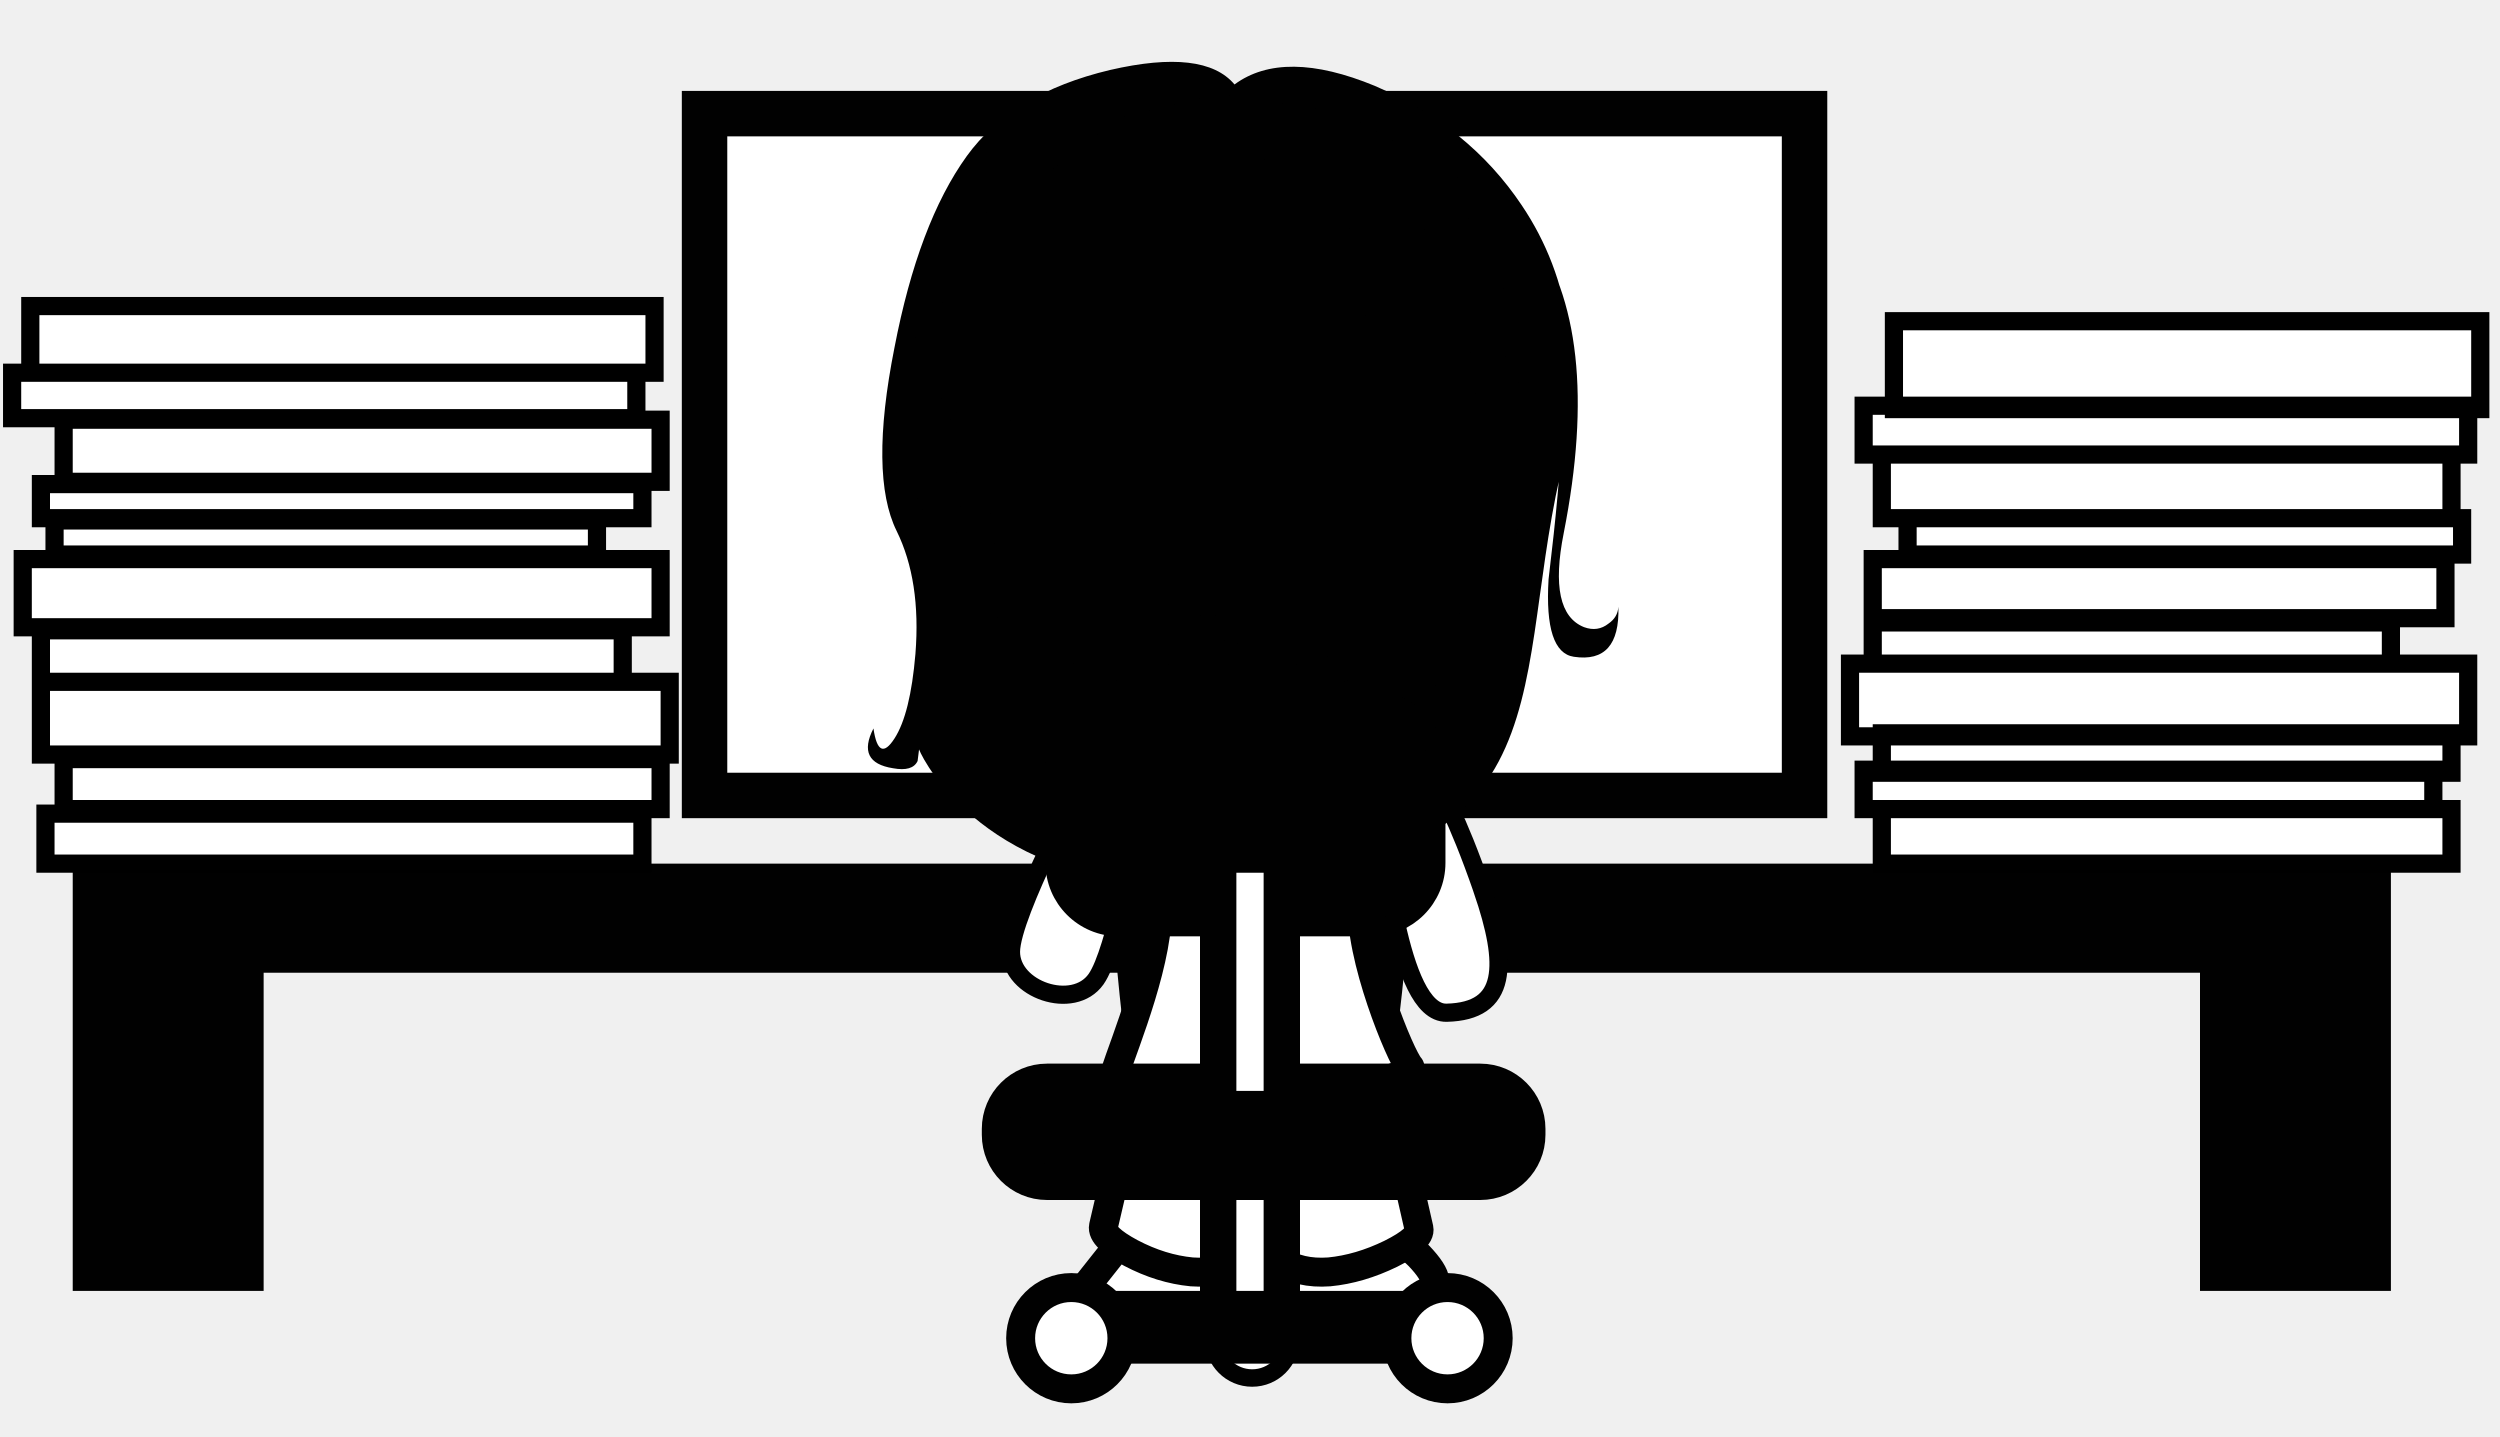
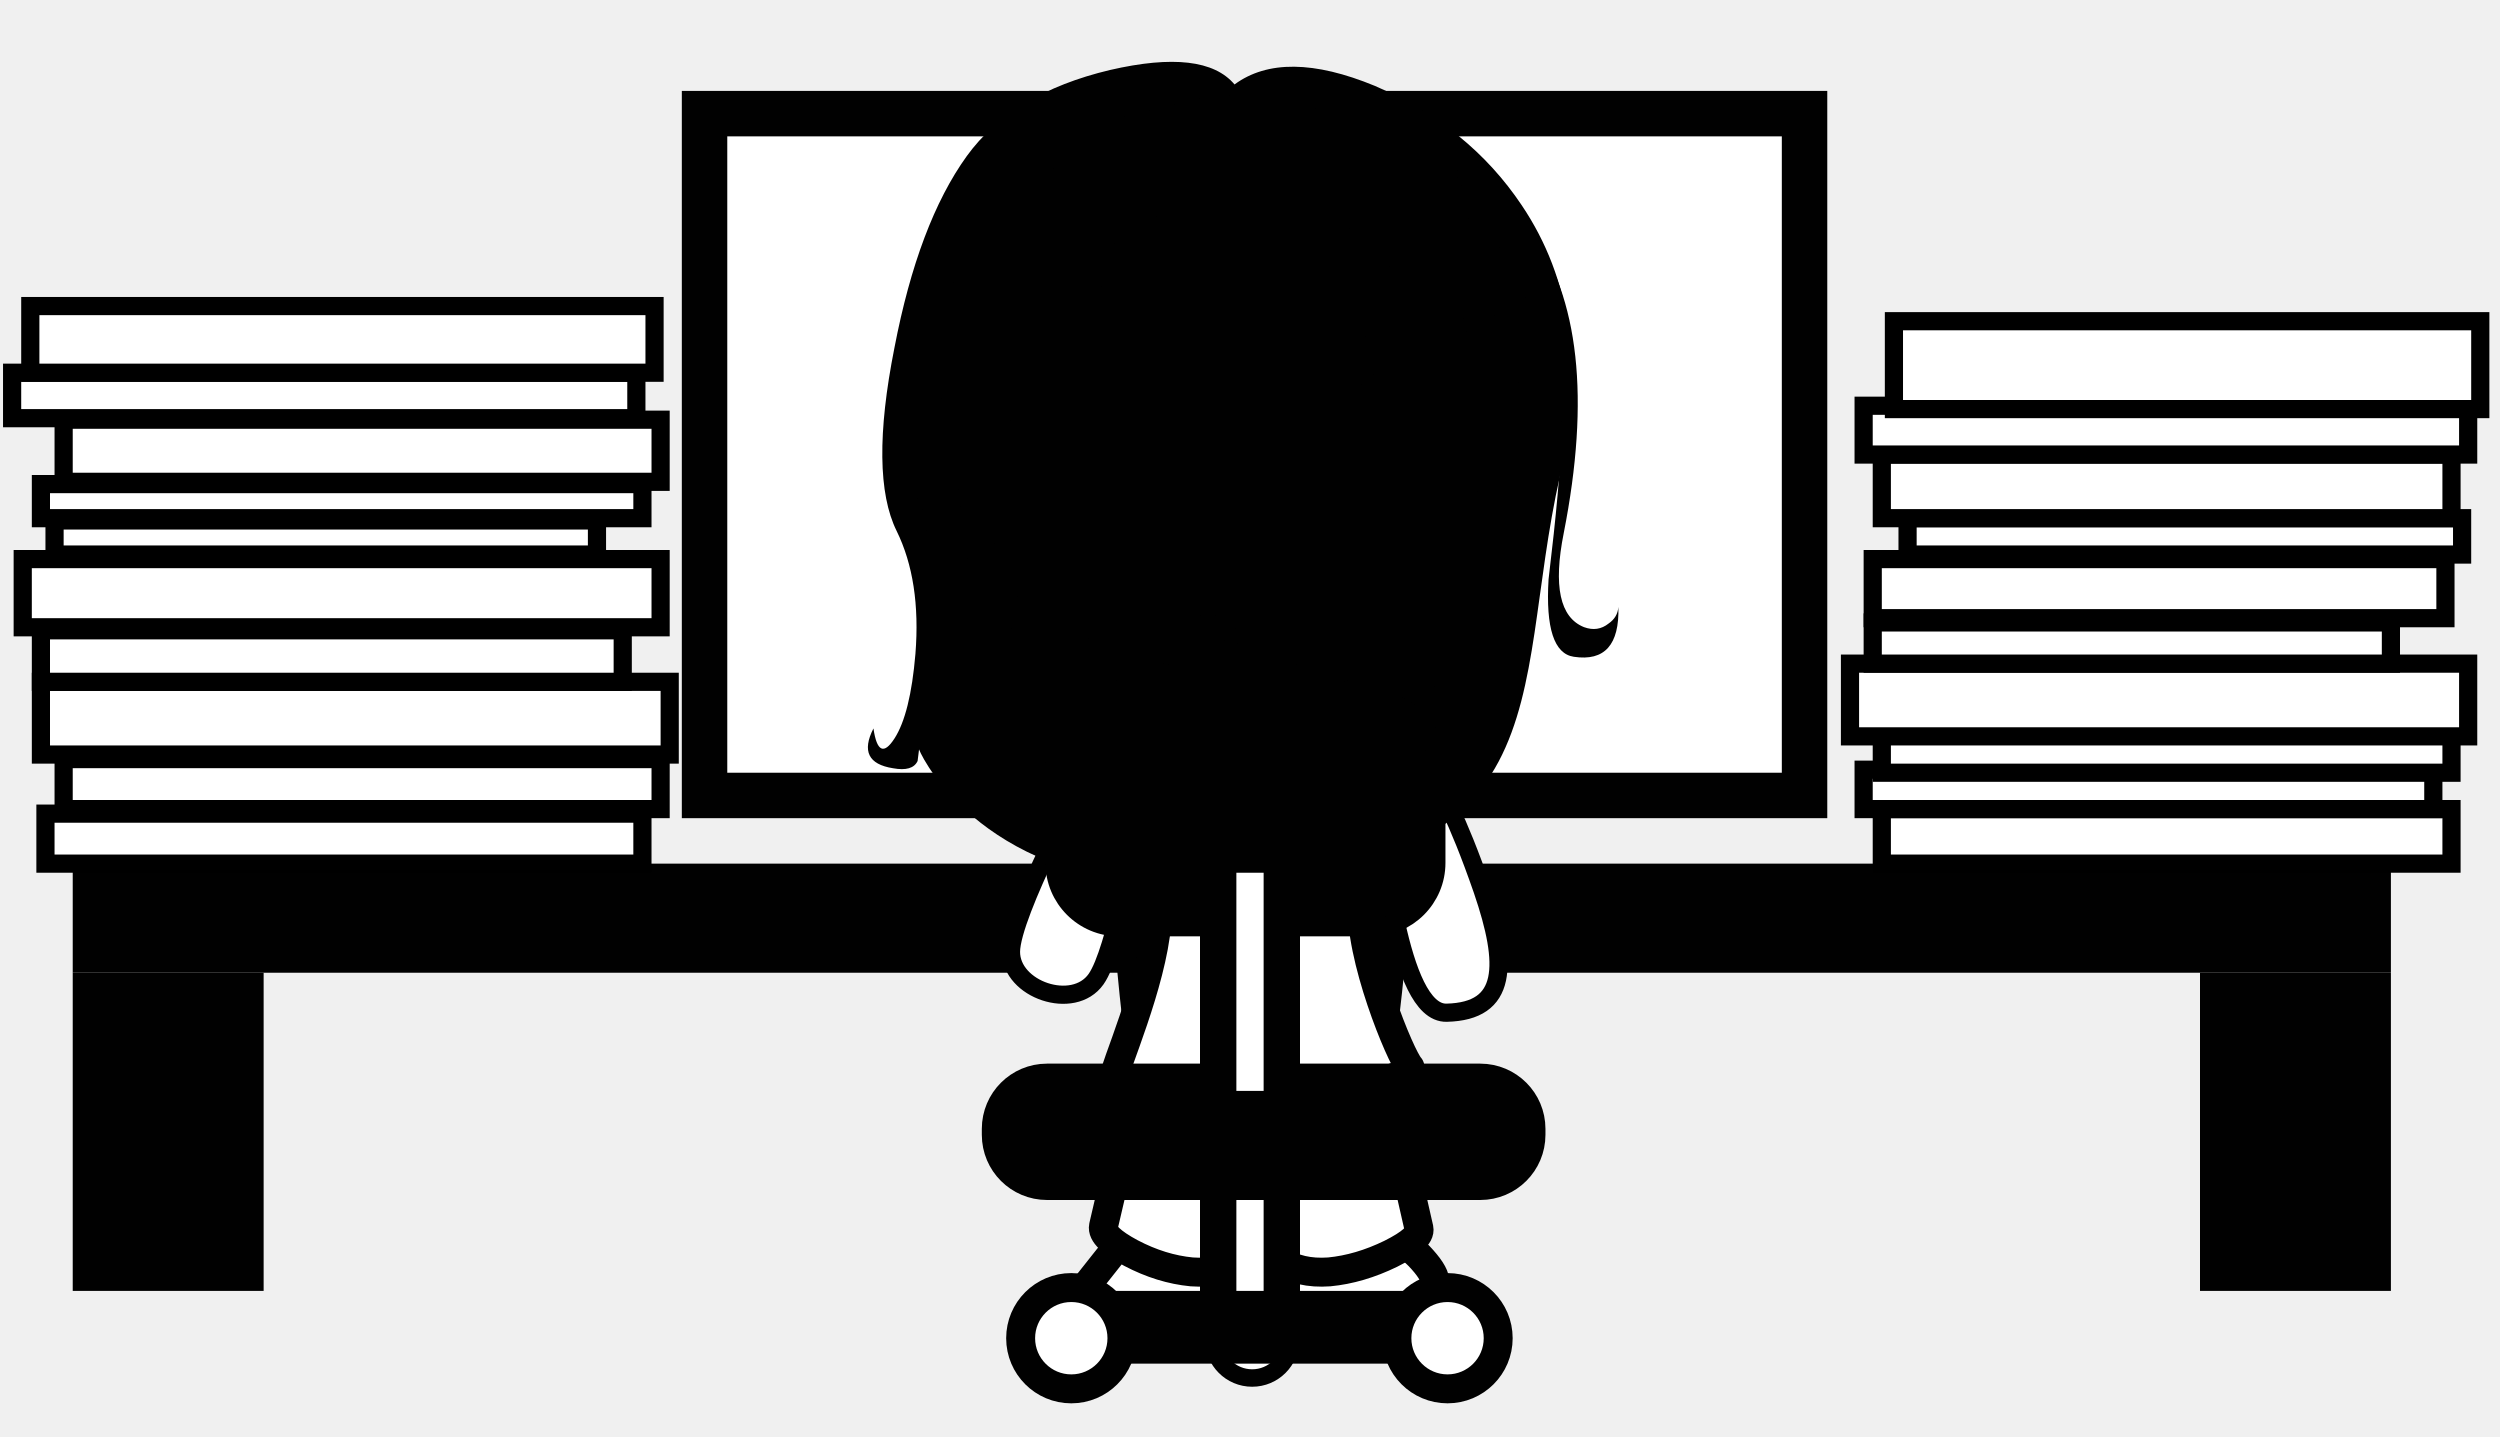
- <svg xmlns="http://www.w3.org/2000/svg" width="275" height="158" viewBox="-4 0 275 158" enable-background="new -4 0 275 158">
-   <path fill="#010101" d="M4 95h255v12H4zM4 107h21v35H4zM238 107h21v35h-21z" />
-   <path fill="#fff" stroke="#010101" stroke-width="5" stroke-miterlimit="10" d="M73.5 12.5h121v75h-121z" />
-   <path fill="#fff" d="M118.02 143.886c-1.54-.956-2.23-1.965-2.072-3.022l3.343-4.22 13.374-.318 1.99 3.104c1.698 4.137-1.114 6.21-8.438 6.21-3.607-.003-6.34-.588-8.196-1.754z" />
-   <path stroke="#010101" stroke-width="3.184" stroke-miterlimit="3" d="M118.02 143.886c1.855 1.166 4.59 1.75 8.195 1.75 7.325 0 10.137-2.07 8.438-6.208l-1.99-3.104-13.373.316-3.343 4.22c-.156 1.06.534 2.07 2.073 3.026z" fill="none" />
-   <path fill="#fff" d="M153.835 140.86c.16 1.06-.505 2.07-1.99 3.024-1.91 1.166-4.643 1.75-8.194 1.75-7.216 0-10.056-2.07-8.517-6.208l2.067-3.104 13.292.317 1.593 1.51c1.115 1.172 1.697 2.075 1.75 2.71z" />
-   <path stroke="#010101" stroke-width="3.184" stroke-miterlimit="3" d="M153.835 140.86c.16 1.06-.505 2.07-1.99 3.024-1.91 1.166-4.643 1.75-8.194 1.75-7.216 0-10.056-2.07-8.517-6.208l2.067-3.104 13.292.317 1.593 1.51c1.115 1.172 1.697 2.075 1.75 2.71z" fill="none" />
-   <path fill="#fff" d="M134.336 99.712c-.48 0-.796 2.358-.957 7.082-.16 5.466-.237 8.224-.237 8.276-.215 1.062.29 7.854 1.51 20.378 1.27-12.523 1.803-19.314 1.592-20.378 0-10.238-.426-15.358-1.273-15.358h-.636zm13.69-7.326c.796 2.07 1.22 4.062 1.27 5.97.105 3.078-.316 8.356-1.27 15.842-.106 1.75 1.247 8.73 4.058 20.935.16.743-.873 1.67-3.104 2.786-2.28 1.11-4.537 1.774-6.767 1.988-2.176.16-4.007-.267-5.493-1.274-1.37-.95-2.06-1.97-2.068-3.066-.013 1.1-.7 2.117-2.07 3.066-1.486 1.008-3.315 1.434-5.49 1.274-2.23-.214-4.46-.9-6.686-2.07-2.177-1.166-3.184-2.147-3.025-2.944 2.758-11.676 4.086-18.388 3.98-20.14-.954-7.853-1.38-13.317-1.275-16.395.053-1.91.45-3.9 1.194-5.972l1.115-2.547h24.513l1.117 2.546z" />
-   <path stroke="#010101" stroke-width="3.184" stroke-miterlimit="3" d="M134.336 99.712c-.48 0-.796 2.358-.957 7.082-.16 5.466-.237 8.224-.237 8.276-.215 1.062.29 7.854 1.51 20.378 1.27-12.523 1.803-19.314 1.592-20.378 0-10.238-.426-15.358-1.273-15.358h-.636zm13.69-7.326c.796 2.07 1.22 4.062 1.27 5.97.105 3.078-.316 8.356-1.27 15.842-.106 1.75 1.247 8.73 4.058 20.935.16.743-.873 1.67-3.104 2.786-2.28 1.11-4.537 1.774-6.767 1.988-2.176.16-4.007-.267-5.493-1.274-1.37-.95-2.06-1.97-2.068-3.066-.013 1.1-.7 2.117-2.07 3.066-1.486 1.008-3.315 1.434-5.49 1.274-2.23-.214-4.46-.9-6.686-2.07-2.177-1.166-3.184-2.147-3.025-2.944 2.758-11.676 4.086-18.388 3.98-20.14-.954-7.853-1.38-13.317-1.275-16.395.053-1.91.45-3.9 1.194-5.972l1.115-2.547h24.513l1.117 2.546zm-13.372 43.062v.116" fill="none" />
-   <path fill="#fff" stroke="#010101" stroke-width="2" stroke-miterlimit="3" d="M159.076 97.905c-2.866-8.278-4.654-11.056-5.72-13.284-1.005-2.33-3.225-4.6-7.573-6.242L139 76.626V73h-11v3.895c-2 .38-3.715.975-5.906 1.802-4.775 1.75-6.006 4.508-6.855 7 0 0-8.007 14.813-8.032 18.99-.024 4.18 6.87 6.55 9.36 3.02 2.206-3.137 4.202-15.852 5.053-16.593.69-.584 1.238 2.096 1.66 8.038.48 5.892.235 9.34-.72 10.348-.9.958.343 3.06 3.74 3.587 2.6.427 5.328 1.914 8.195 1.914h.158c2.863 0 5.596-1.486 8.2-1.913 3.395-.528 4.642-1.95 3.74-2.907-.954-1.008-1.194-4.796-.72-10.687.426-5.943.982-8.793 1.673-8.21.85.742 2.08 20.25 7.583 20.117 6.706-.162 6.77-5.23 3.946-13.495z" />
-   <path fill="#fff" stroke="#010101" stroke-width="3.184" stroke-miterlimit="10" d="M147.547 91.113c-.69-.584-1.247 2.096-1.672 8.037-.477 5.893 4.23 17.16 5.184 18.168.9.957-10.09 3.974-16.326 4.115-6.236.143-16.515-2.287-16.024-3.617.902-2.85 5.04-12.773 4.56-18.666-.42-5.94-.98-8.62-1.668-8.037-.596-1.22 1.216-5.795.18-12.417 2.388-.9 2.094-.858 4.323-1.232 0 0 1.238 9.22 8.5 9.126 7.26-.093 7.395-8.832 7.395-8.832l4.438.62c-.858 9.43 1.906 11.32 1.11 12.735z" />
-   <path fill="#010101" d="M102.347 17.168c-3.555 4.936-6.206 11.967-7.96 21.093-1.856 9.34-1.775 16.054.24 20.14 1.803 3.66 2.494 8.17 2.07 13.53-.373 4.404-1.14 7.51-2.31 9.312-1.166 1.803-1.937 1.433-2.307-1.113-1.274 2.492-.556 3.95 2.148 4.376 1.433.266 2.336 0 2.708-.796l.16-1.274c.637 1.646 7.76 14.94 29.21 14.965 42.61-.796 35.737-20.506 41.307-45.128 2.656-11.675 1.246-21.57-4.22-29.69-3.87-5.784-9.26-10.16-16.154-13.133-6.69-2.76-11.835-2.813-15.443-.16-2.226-2.653-6.79-3.184-13.69-1.592-7.164 1.698-12.415 4.855-15.76 9.47zM174.02 66.757c-.048.762-.407 1.372-1.075 1.832-.795.634-1.695.766-2.705.396-2.65-1.062-3.395-4.513-2.23-10.348 2.92-14.805 1.697-25.92-3.657-33.35-2.656-3.715-5.602-5.97-8.838-6.766 8.438 12.47 12.524 22.232 12.256 29.29-.103 3.557-.58 8.86-1.43 15.92-.32 5.358.61 8.196 2.787 8.515 3.383.507 5.018-1.323 4.894-5.49z" />
-   <path stroke="#010101" stroke-width="3.184" stroke-miterlimit="3" d="M101.712 41.047c0-7.533 2.916-13.954 8.755-19.26 5.835-5.36 12.894-8.04 21.17-8.04 8.118 0 15.017 2.546 20.695 7.642 5.677 5.093 8.73 11.353 9.152 18.783.105 1.062-.24 4.883-1.034 11.46-.796 6.688-1.378 10.667-1.75 11.942-.69 2.23-3.718 4.67-9.073 7.32-5.893 2.92-11.887 4.458-17.99 4.62-6.1-.162-12.18-1.62-18.068-4.538-5.36-2.654-8.386-5.094-9.073-7.324-.373-1.167-.93-5.042-1.672-11.62-.743-6.263-1.113-9.924-1.113-10.986z" fill="none" />
-   <path fill="#010101" d="M99.243 41.287c-.532 3.343 1.91 5.016 7.322 5.016 3.396 0 6.82-4.565 10.27-13.692l4.138-13.688c-.373 2.333.98 4.377 4.058 6.128-1.802-3.98-1.484-6.473.96-7.482 1.535-.636 2.996-.662 4.374-.08l1.592 1.037c2.708-1.273 5.147-1.407 7.326-.398 2.226 1.062 4.004 3.556 5.33 7.482 1.804 5.093 2.097 11.274.874 18.545 3.82-5.786 4.46-13.558 1.912-23.322 1.752.53 3.53 2.016 5.332 4.458 3.56 4.935 5.49 12.26 5.812 21.97.316 9.71-.743 17.615-3.186 23.72-1.223 3.077-2.47 5.173-3.738 6.286 1.855-1.166 3.793-3.236 5.808-6.207 3.98-5.892 6.26-13.19 6.847-21.89l-7.96-29.69-12.577-7.083-13.688-2.07-11.94 2.866-4.057 4.696-9.314 5.014-4.614 9.79-5.096 6.607c-1.166 2.07-.9 8.17.796 18.307L99.724 59c-1.18-.918-2.186-2.495-3.025-4.733-1.117-2.974-1.674-6.022-1.674-9.153 0-1.912.69-3.13 2.07-3.664l2.147-.163z" />
-   <path stroke="#010101" stroke-width="1.592" stroke-miterlimit="3" d="M138.873 66.836c0 2.175-1.673 3.263-5.015 3.263-3.396 0-5.094-1.09-5.094-3.264" fill="none" />
-   <g stroke="#010101" stroke-miterlimit="10">
-     <circle fill="#fff" stroke-width="1.92" cx="133.739" cy="147.348" r="4.234" />
-     <path fill="#fff" stroke-width="4" d="M130 119h7v27h-7z" />
-     <path fill="#010101" stroke-width="4" d="M164 124.827c0 2.856-2.316 5.173-5.173 5.173h-47.654c-2.857 0-5.173-2.316-5.173-5.173v-.654c0-2.856 2.316-5.173 5.173-5.173h47.654c2.856 0 5.173 2.316 5.173 5.173v.654z" />
-     <path fill="#010101" stroke-width="2" d="M154 94.916c0 3.912-3.172 7.084-7.084 7.084h-27.832c-3.913 0-7.084-3.172-7.084-7.084V84.084c0-3.912 3.17-7.084 7.084-7.084h27.832c3.912 0 7.084 3.172 7.084 7.084v10.832z" />
-     <path fill="#fff" stroke-width="4" d="M130 94h7v28h-7zM114 144h42v4h-42z" />
-     <circle fill="#fff" stroke-width="3.184" cx="113.842" cy="147.203" r="5.572" />
-     <circle fill="#fff" stroke-width="3.184" cx="155.23" cy="147.203" r="5.571" />
+ <svg xmlns="http://www.w3.org/2000/svg" version="1.1" id="Layer_1" x="0px" y="0px" width="275px" height="158px" viewBox="-4 0 275 158" enable-background="new -4 0 275 158" xml:space="preserve">
+   <rect x="4" y="95" fill="#010101" width="255" height="12" />
+   <rect x="4" y="107" fill="#010101" width="21" height="35" />
+   <rect x="238" y="107" fill="#010101" width="21" height="35" />
+   <rect id="svg-screen" x="73.5" y="12.5" fill="#FFFFFF" stroke="#010101" stroke-width="5" stroke-miterlimit="10" width="121" height="75" />
+   <g>
+     <path fill="#FFFFFF" d="M118.02,143.886c-1.539-0.956-2.229-1.965-2.072-3.022l3.343-4.221l13.373-0.317l1.99,3.104   c1.698,4.137-1.114,6.209-8.438,6.209C122.609,145.637,119.875,145.052,118.02,143.886z" />
+     <path fill="none" stroke="#010101" stroke-width="3.184" stroke-miterlimit="3" d="M118.02,143.886   c1.855,1.166,4.589,1.751,8.195,1.751c7.325,0,10.137-2.07,8.438-6.209l-1.99-3.104l-13.373,0.316l-3.343,4.221   C115.791,141.921,116.481,142.93,118.02,143.886z" />
  </g>
-   <g fill="#fff" stroke="#000" stroke-width="2" stroke-miterlimit="10">
-     <path d="M1 89.5h65.667V95H1zM3 83.5h65.667V89H3zM.5 75h69.167v8H.5zM.5 69.333h64V75H.5zM-1.5 61.5h70.167V69H-1.5zM2 57.25h59.667V61H2zM.5 53.25h66.167V57H.5zM3 46.167h65.667V53H3zM-2.667 41H66v5H-2.667zM-.667 33.667H68V41H-.667zM203 89h62.666v6H203zM201 84.667h62.666V89H201zM203 80.667h62.666V85H203zM199.5 73h68v8h-68zM202 68.468h57V73h-57zM202 61.5h63V68h-63zM205.832 57h61v4h-61zM203 50h62.666v7H203zM201 44.63h66.5V50H201zM204.332 35.333h64.5V45h-64.5z" />
+   <g>
+     <path fill="#FFFFFF" d="M153.835,140.861c0.161,1.06-0.505,2.068-1.989,3.023c-1.91,1.166-4.644,1.751-8.195,1.751   c-7.217,0-10.057-2.071-8.518-6.209l2.067-3.104l13.292,0.317l1.593,1.512C153.2,139.322,153.782,140.225,153.835,140.861z" />
+     <path fill="none" stroke="#010101" stroke-width="3.184" stroke-miterlimit="3" d="M153.835,140.861   c0.161,1.06-0.505,2.068-1.989,3.023c-1.91,1.166-4.644,1.751-8.195,1.751c-7.217,0-10.057-2.071-8.518-6.209l2.067-3.104   l13.292,0.317l1.593,1.512C153.2,139.322,153.782,140.225,153.835,140.861z" />
+   </g>
+   <g>
+     <path fill="#FFFFFF" d="M134.336,99.712c-0.479,0-0.796,2.358-0.957,7.082c-0.16,5.466-0.236,8.224-0.236,8.276   c-0.215,1.062,0.289,7.854,1.51,20.378c1.271-12.523,1.803-19.314,1.592-20.378c0-10.238-0.426-15.358-1.273-15.358H134.336z    M148.025,92.386c0.797,2.07,1.22,4.062,1.271,5.97c0.105,3.078-0.316,8.356-1.271,15.842c-0.105,1.75,1.248,8.729,4.059,20.935   c0.159,0.743-0.873,1.669-3.104,2.786c-2.281,1.111-4.537,1.775-6.767,1.989c-2.176,0.159-4.007-0.267-5.493-1.274   c-1.369-0.949-2.059-1.969-2.068-3.066c-0.013,1.099-0.7,2.117-2.07,3.066c-1.486,1.008-3.315,1.434-5.491,1.274   c-2.229-0.214-4.458-0.9-6.685-2.071c-2.177-1.165-3.184-2.146-3.025-2.943c2.757-11.676,4.085-18.388,3.979-20.139   c-0.954-7.854-1.381-13.318-1.275-16.396c0.053-1.909,0.45-3.899,1.194-5.971l1.116-2.547h24.513L148.025,92.386z" />
+   </g>
+   <g>
+     <path fill="none" stroke="#010101" stroke-width="3.184" stroke-miterlimit="3" d="M134.336,99.712   c-0.479,0-0.796,2.358-0.957,7.082c-0.16,5.466-0.236,8.224-0.236,8.276c-0.215,1.062,0.289,7.854,1.51,20.378   c1.271-12.523,1.803-19.314,1.592-20.378c0-10.238-0.426-15.358-1.273-15.358H134.336z M148.025,92.386   c0.797,2.07,1.22,4.062,1.271,5.97c0.105,3.078-0.316,8.356-1.271,15.842c-0.105,1.75,1.248,8.729,4.059,20.935   c0.159,0.743-0.873,1.669-3.104,2.786c-2.281,1.111-4.537,1.775-6.767,1.989c-2.176,0.159-4.007-0.267-5.493-1.274   c-1.369-0.949-2.059-1.969-2.068-3.066c-0.013,1.099-0.7,2.117-2.07,3.066c-1.486,1.008-3.315,1.434-5.491,1.274   c-2.229-0.214-4.458-0.9-6.685-2.071c-2.177-1.165-3.184-2.146-3.025-2.943c2.757-11.676,4.085-18.388,3.979-20.139   c-0.954-7.854-1.381-13.318-1.275-16.396c0.053-1.909,0.45-3.899,1.194-5.971l1.116-2.547h24.513L148.025,92.386z M134.654,135.448   v0.116" />
+   </g>
+   <path id="svg-arms" fill="#FFFFFF" stroke="#010101" stroke-width="2" stroke-miterlimit="3" d="M159.076,97.905  c-2.866-8.278-4.654-11.056-5.719-13.284c-1.006-2.332-3.226-4.6-7.574-6.243L139,76.626V73h-11v3.895  c-2,0.381-3.715,0.975-5.906,1.802c-4.775,1.75-6.006,4.508-6.855,7.001c0,0-8.006,14.812-8.031,18.989  c-0.024,4.181,6.871,6.549,9.359,3.019c2.207-3.136,4.203-15.851,5.054-16.592c0.688-0.584,1.237,2.096,1.66,8.038  c0.48,5.892,0.234,9.339-0.721,10.348c-0.901,0.958,0.343,3.059,3.739,3.587c2.6,0.427,5.329,1.914,8.196,1.914  c0.052,0,0.105,0,0.158,0c2.863,0,5.596-1.487,8.199-1.914c3.396-0.528,4.643-1.95,3.741-2.907  c-0.954-1.008-1.194-4.796-0.719-10.687c0.425-5.943,0.981-8.793,1.672-8.211c0.849,0.743,2.079,20.252,7.583,20.118  C161.836,111.238,161.9,106.169,159.076,97.905z" />
+   <g>
+     <path fill="#FFFFFF" stroke="#010101" stroke-width="3.184" stroke-miterlimit="10" d="M147.547,91.113   c-0.689-0.584-1.247,2.096-1.672,8.037c-0.477,5.893,4.229,17.16,5.184,18.168c0.9,0.957-10.09,3.974-16.325,4.115   c-6.236,0.143-16.515-2.287-16.024-3.617c0.902-2.851,5.04-12.773,4.561-18.666c-0.421-5.941-0.981-8.621-1.669-8.037   c-0.596-1.219,1.216-5.795,0.18-12.417c2.388-0.901,2.094-0.858,4.323-1.232c0,0,1.238,9.22,8.5,9.126   c7.261-0.093,7.395-8.832,7.395-8.832l4.438,0.62C145.58,87.807,148.344,89.697,147.547,91.113z" />
+   </g>
+   <g>
+     <path fill="#010101" d="M102.347,17.168c-3.555,4.936-6.206,11.967-7.96,21.093c-1.856,9.339-1.775,16.053,0.239,20.138   c1.804,3.661,2.495,8.171,2.071,13.53c-0.373,4.405-1.141,7.51-2.31,9.313c-1.166,1.803-1.937,1.433-2.307-1.113   c-1.274,2.493-0.556,3.951,2.148,4.377c1.433,0.266,2.336,0,2.708-0.796l0.159-1.274c0.638,1.646,7.761,14.941,29.21,14.965   c42.611-0.797,35.738-20.507,41.308-45.129c2.656-11.675,1.246-21.571-4.221-29.69c-3.869-5.784-9.259-10.161-16.153-13.133   c-6.688-2.76-11.834-2.812-15.442-0.159c-2.226-2.653-6.791-3.184-13.69-1.592C110.943,9.396,105.692,12.553,102.347,17.168z" />
+   </g>
+   <g>
+     <path fill="#010101" d="M174.021,66.757c-0.049,0.762-0.408,1.372-1.076,1.832c-0.795,0.635-1.695,0.767-2.705,0.397   c-2.65-1.062-3.395-4.513-2.229-10.348c2.918-14.805,1.696-25.921-3.658-33.351c-2.656-3.714-5.602-5.97-8.838-6.765   c8.438,12.469,12.524,22.232,12.256,29.29c-0.104,3.557-0.58,8.861-1.43,15.919c-0.32,5.359,0.608,8.197,2.786,8.516   C172.51,72.754,174.145,70.924,174.021,66.757z" />
+   </g>
+   <g>
+     <path fill="none" stroke="#010101" stroke-width="3.184" stroke-miterlimit="3" d="M101.712,41.047   c0-7.533,2.916-13.954,8.755-19.261c5.835-5.359,12.894-8.039,21.171-8.039c8.117,0,15.016,2.546,20.694,7.642   c5.677,5.094,8.729,11.354,9.152,18.784c0.105,1.062-0.239,4.883-1.034,11.461c-0.796,6.687-1.378,10.666-1.751,11.941   c-0.69,2.229-3.717,4.67-9.072,7.321c-5.893,2.919-11.887,4.457-17.989,4.618l0,0c-6.101-0.161-12.18-1.62-18.069-4.537   c-5.36-2.654-8.385-5.094-9.072-7.324c-0.373-1.167-0.931-5.042-1.672-11.621C102.082,45.77,101.712,42.109,101.712,41.047z" />
+   </g>
+   <g>
+     <path fill="#010101" d="M99.243,41.287c-0.532,3.343,1.91,5.016,7.322,5.016c3.396,0,6.819-4.565,10.269-13.692l4.139-13.689   c-0.373,2.333,0.98,4.377,4.058,6.128c-1.803-3.98-1.485-6.473,0.958-7.482c1.536-0.636,2.997-0.662,4.375-0.079l1.592,1.036   c2.708-1.273,5.147-1.407,7.326-0.398c2.226,1.062,4.004,3.556,5.331,7.482c1.803,5.094,2.096,11.275,0.873,18.546   c3.82-5.786,4.459-13.558,1.912-23.322c1.752,0.531,3.529,2.016,5.332,4.458c3.559,4.934,5.49,12.258,5.812,21.968   c0.316,9.71-0.743,17.616-3.186,23.721c-1.223,3.077-2.469,5.173-3.738,6.286c1.855-1.166,3.793-3.236,5.808-6.207   c3.979-5.891,6.261-13.188,6.847-21.89l-7.959-29.688l-12.578-7.084l-13.688-2.07l-11.94,2.866l-4.057,4.696l-9.315,5.015   l-4.614,9.79l-5.096,6.607c-1.166,2.069-0.901,8.17,0.796,18.306l3.902,1.394c-1.179-0.919-2.186-2.496-3.025-4.734   c-1.116-2.974-1.673-6.022-1.673-9.153c0-1.912,0.691-3.131,2.071-3.664L99.243,41.287z" />
+   </g>
+   <g>
+     <path fill="none" stroke="#010101" stroke-width="1.592" stroke-miterlimit="3" d="M138.873,66.836   c0,2.175-1.673,3.263-5.015,3.263c-3.396,0-5.094-1.088-5.094-3.263" />
+   </g>
+   <g>
+     <circle fill="#FFFFFF" stroke="#010101" stroke-width="1.92" stroke-miterlimit="10" cx="133.739" cy="147.348" r="4.234" />
+     <rect x="130" y="119" fill="#FFFFFF" stroke="#010101" stroke-width="4" stroke-miterlimit="10" width="7" height="27" />
+     <path fill="#010101" stroke="#010101" stroke-width="4" stroke-miterlimit="10" d="M164,124.827c0,2.856-2.316,5.173-5.173,5.173   h-47.654c-2.857,0-5.173-2.316-5.173-5.173v-0.654c0-2.856,2.316-5.173,5.173-5.173h47.654c2.856,0,5.173,2.316,5.173,5.173   V124.827z" />
+     <path fill="#010101" stroke="#010101" stroke-width="2" stroke-miterlimit="10" d="M154,94.916c0,3.912-3.172,7.084-7.084,7.084   h-27.832c-3.913,0-7.084-3.172-7.084-7.084V84.084c0-3.912,3.171-7.084,7.084-7.084h27.832c3.912,0,7.084,3.172,7.084,7.084V94.916   z" />
+     <rect x="130" y="94" fill="#FFFFFF" stroke="#010101" stroke-width="4" stroke-miterlimit="10" width="7" height="28" />
+     <rect x="114" y="144" fill="#FFFFFF" stroke="#010101" stroke-width="4" stroke-miterlimit="10" width="42" height="4" />
+     <circle fill="#FFFFFF" stroke="#010101" stroke-width="3.184" stroke-miterlimit="10" cx="113.842" cy="147.203" r="5.572" />
+     <circle fill="#FFFFFF" stroke="#010101" stroke-width="3.184" stroke-miterlimit="10" cx="155.23" cy="147.203" r="5.571" />
+   </g>
+   <g id="papers">
+     <rect x="1" y="89.5" fill="#FFFFFF" stroke="#000000" stroke-width="2" stroke-miterlimit="10" width="65.667" height="5.5" />
+     <rect x="3" y="83.5" fill="#FFFFFF" stroke="#000000" stroke-width="2" stroke-miterlimit="10" width="65.667" height="5.5" />
+     <rect x="0.5" y="75" fill="#FFFFFF" stroke="#000000" stroke-width="2" stroke-miterlimit="10" width="69.167" height="8" />
+     <rect x="0.5" y="69.333" fill="#FFFFFF" stroke="#000000" stroke-width="2" stroke-miterlimit="10" width="64" height="5.667" />
+     <rect x="-1.5" y="61.5" fill="#FFFFFF" stroke="#000000" stroke-width="2" stroke-miterlimit="10" width="70.167" height="7.5" />
+     <rect x="2" y="57.25" fill="#FFFFFF" stroke="#000000" stroke-width="2" stroke-miterlimit="10" width="59.667" height="3.75" />
+     <rect x="0.5" y="53.25" fill="#FFFFFF" stroke="#000000" stroke-width="2" stroke-miterlimit="10" width="66.167" height="3.75" />
+     <rect x="3" y="46.167" fill="#FFFFFF" stroke="#000000" stroke-width="2" stroke-miterlimit="10" width="65.667" height="6.833" />
+     <rect x="-2.667" y="41" fill="#FFFFFF" stroke="#000000" stroke-width="2" stroke-miterlimit="10" width="68.667" height="5" />
+     <rect x="-0.667" y="33.667" fill="#FFFFFF" stroke="#000000" stroke-width="2" stroke-miterlimit="10" width="68.667" height="7.333" />
+     <rect x="202.999" y="89" fill="#FFFFFF" stroke="#000000" stroke-width="2" stroke-miterlimit="10" width="62.667" height="6" />
+     <rect x="200.999" y="84.667" fill="#FFFFFF" stroke="#000000" stroke-width="2" stroke-miterlimit="10" width="62.667" height="4.333" />
+     <rect x="202.999" y="80.667" fill="#FFFFFF" stroke="#000000" stroke-width="2" stroke-miterlimit="10" width="62.667" height="4.333" />
+     <rect x="199.499" y="73" fill="#FFFFFF" stroke="#000000" stroke-width="2" stroke-miterlimit="10" width="68" height="8" />
+     <rect x="201.999" y="68.468" fill="#FFFFFF" stroke="#000000" stroke-width="2" stroke-miterlimit="10" width="57.001" height="4.532" />
+     <rect x="201.999" y="61.5" fill="#FFFFFF" stroke="#000000" stroke-width="2" stroke-miterlimit="10" width="63" height="6.5" />
+     <rect x="205.832" y="57" fill="#FFFFFF" stroke="#000000" stroke-width="2" stroke-miterlimit="10" width="61" height="4" />
+     <rect x="202.999" y="50" fill="#FFFFFF" stroke="#000000" stroke-width="2" stroke-miterlimit="10" width="62.667" height="7" />
+     <rect x="200.999" y="44.631" fill="#FFFFFF" stroke="#000000" stroke-width="2" stroke-miterlimit="10" width="66.5" height="5.369" />
+     <rect x="204.332" y="35.333" fill="#FFFFFF" stroke="#000000" stroke-width="2" stroke-miterlimit="10" width="64.5" height="9.667" />
  </g>
</svg>
